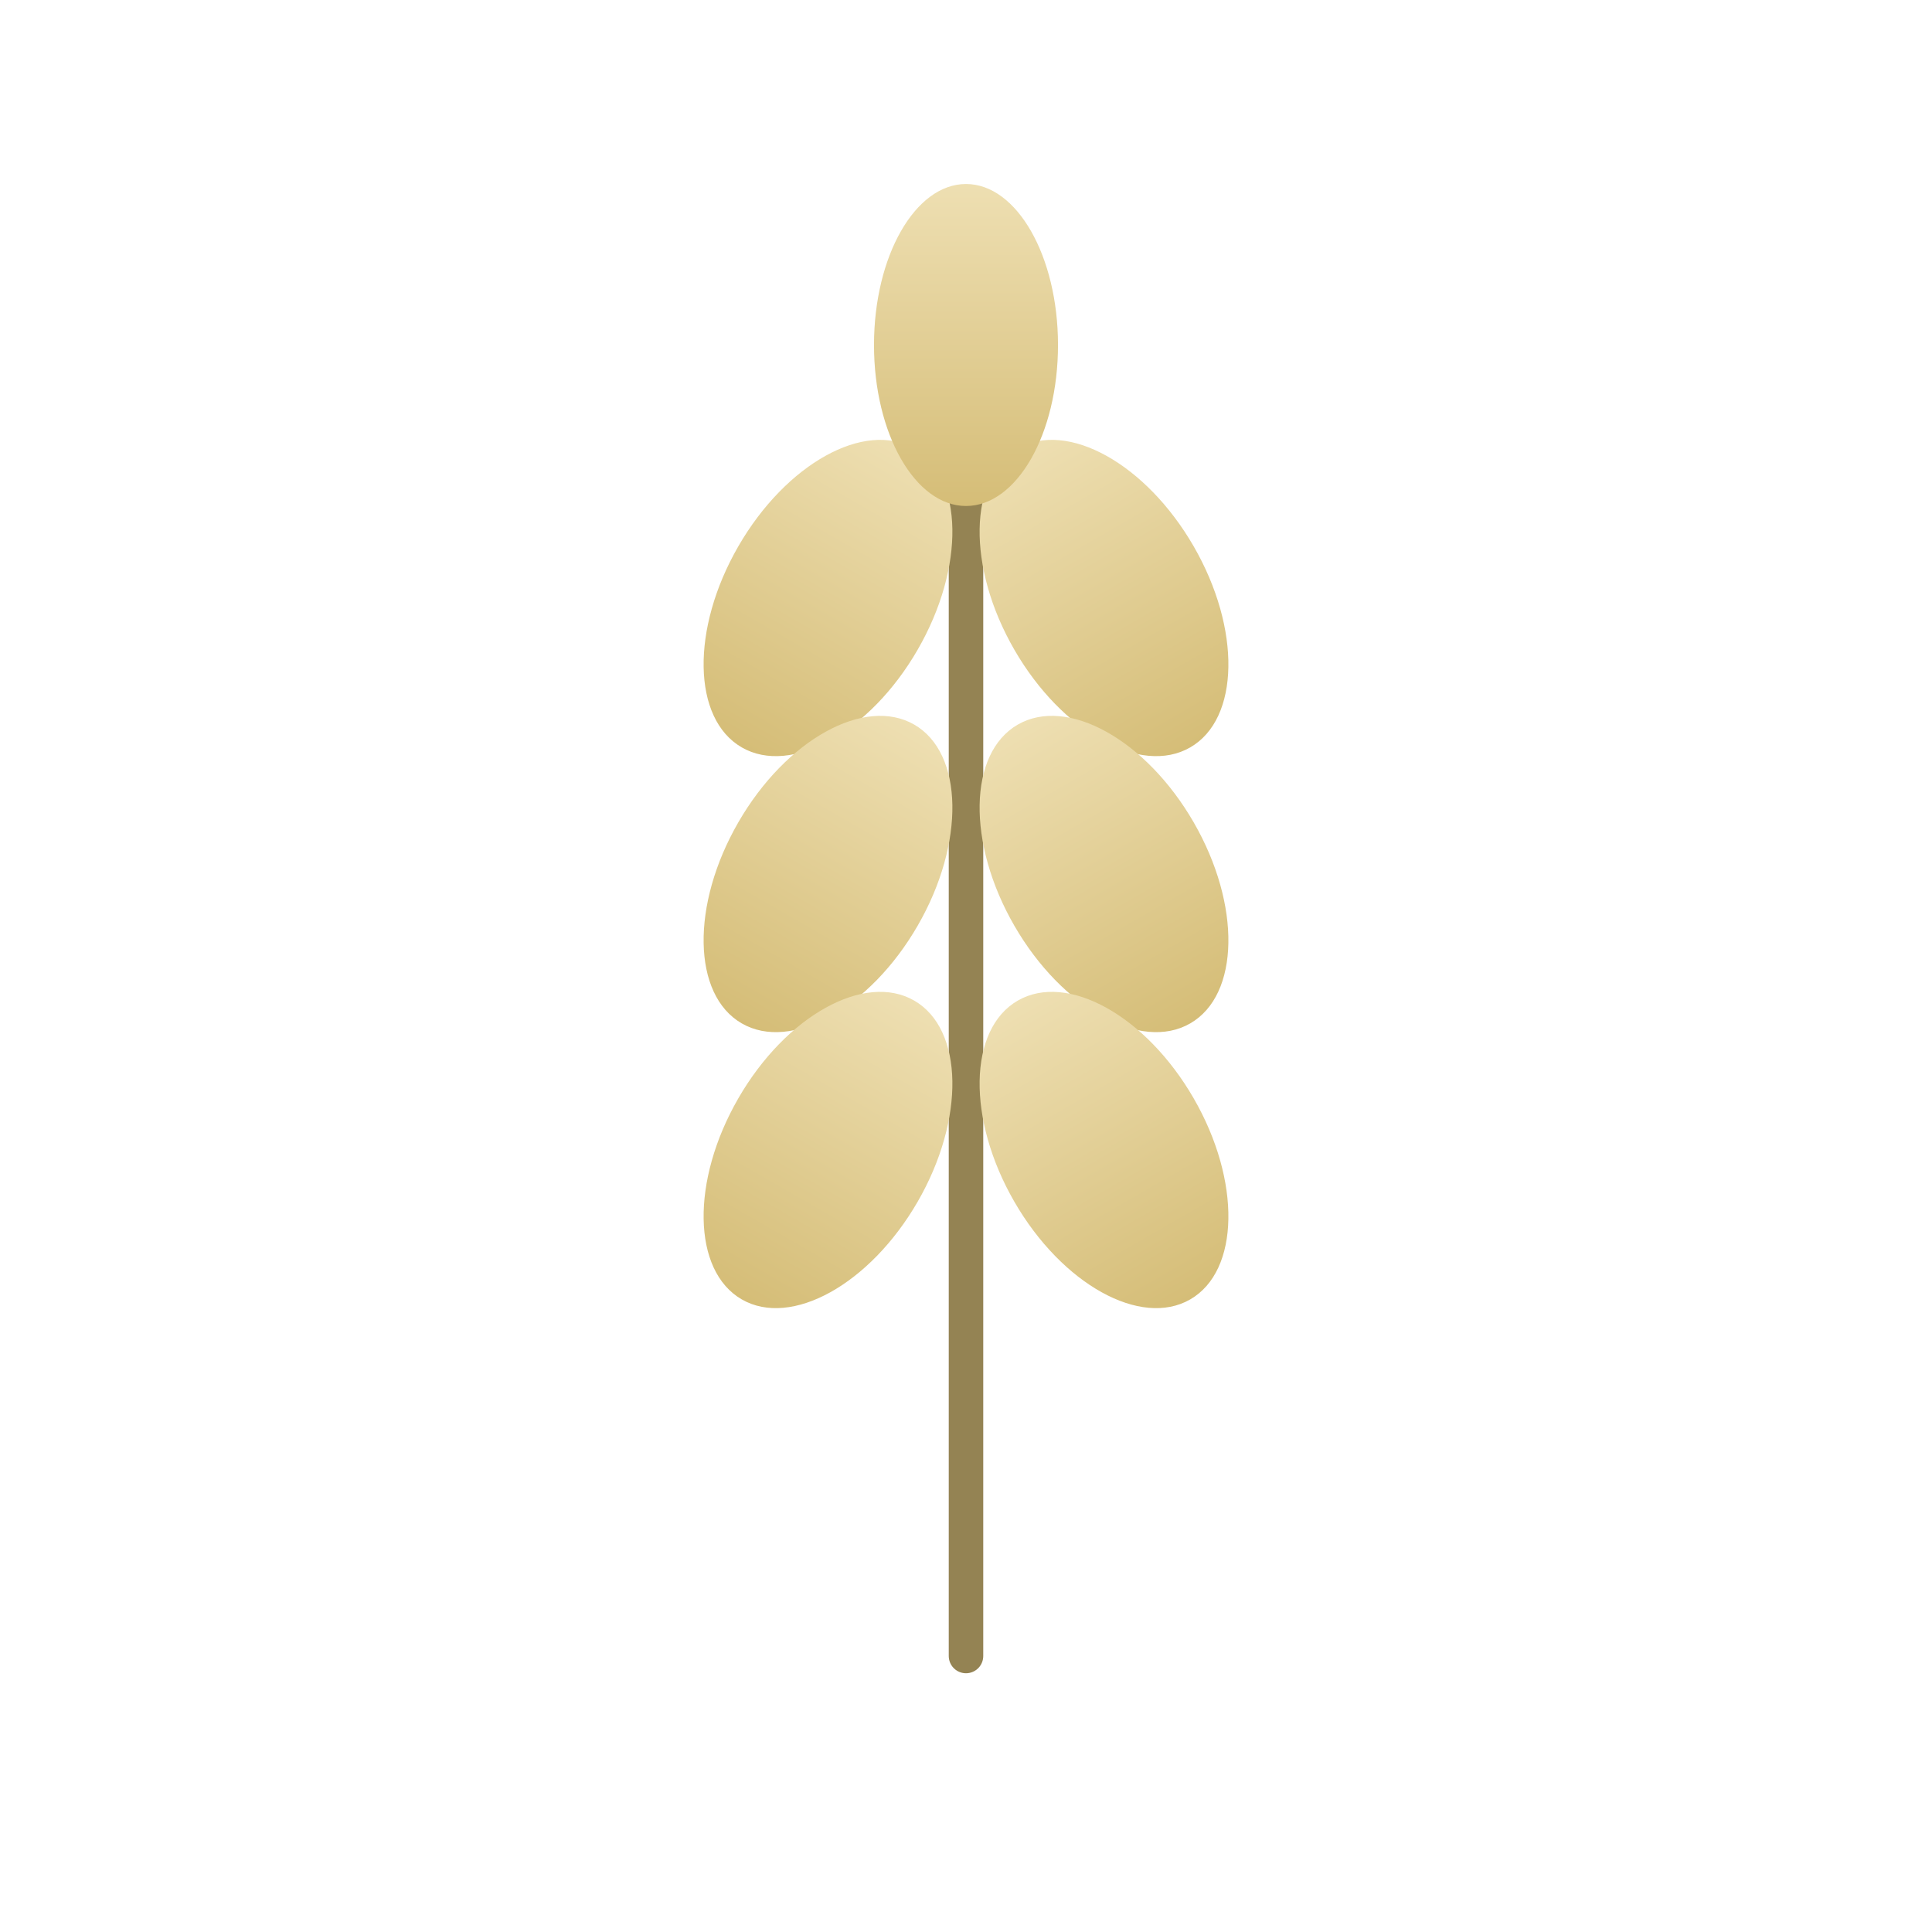
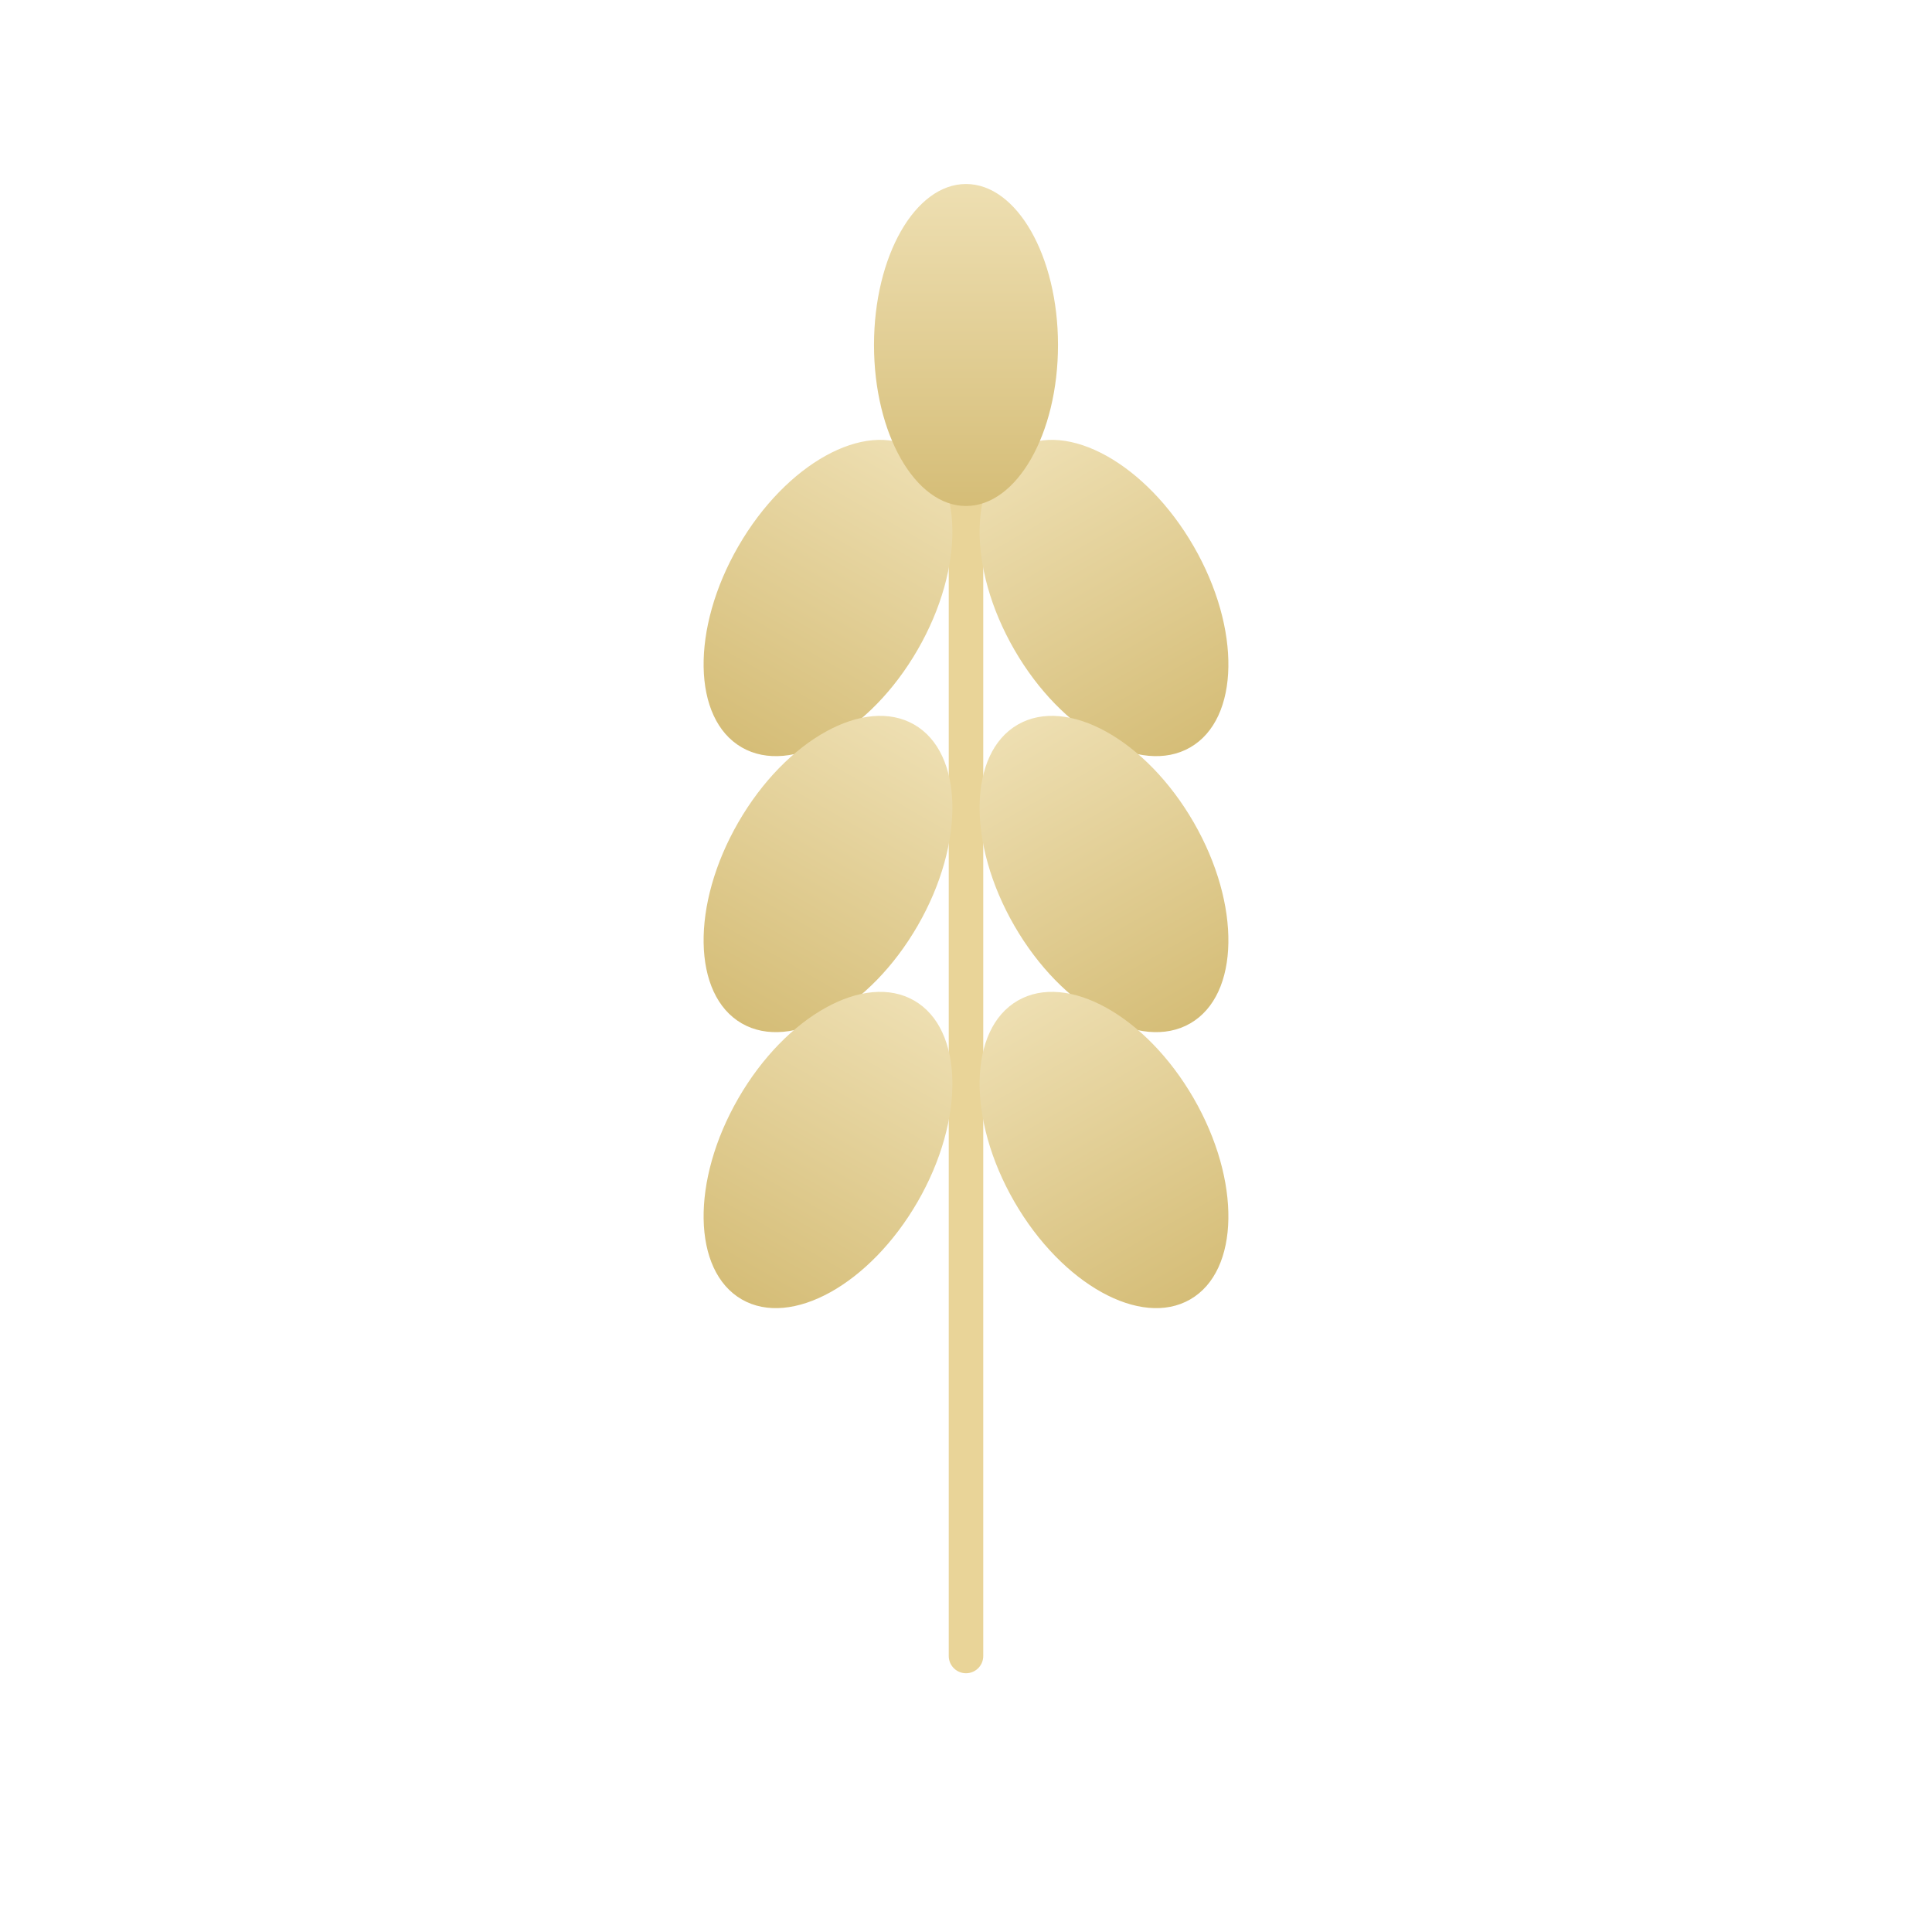
<svg xmlns="http://www.w3.org/2000/svg" viewBox="36 26 168 168" width="240" height="240">
  <defs>
    <linearGradient id="s8foodwheat1" x1="0" y1="0" x2="0" y2="1">
      <stop offset="0" stop-color="#eedfb2" />
      <stop offset="1" stop-color="#d5bd77" />
    </linearGradient>
    <linearGradient id="s8foodwheat2" x1="0" y1="0" x2="0" y2="1">
      <stop offset="0" stop-color="#eedfb2" />
      <stop offset="1" stop-color="#d5bd77" />
    </linearGradient>
    <linearGradient id="s8foodwheat3" x1="0" y1="0" x2="0" y2="1">
      <stop offset="0" stop-color="#eedfb2" />
      <stop offset="1" stop-color="#d5bd77" />
    </linearGradient>
    <linearGradient id="s8foodwheat4" x1="0" y1="0" x2="0" y2="1">
      <stop offset="0" stop-color="#eedfb2" />
      <stop offset="1" stop-color="#d5bd77" />
    </linearGradient>
    <linearGradient id="s8foodwheat5" x1="0" y1="0" x2="0" y2="1">
      <stop offset="0" stop-color="#eedfb2" />
      <stop offset="1" stop-color="#d5bd77" />
    </linearGradient>
    <linearGradient id="s8foodwheat6" x1="0" y1="0" x2="0" y2="1">
      <stop offset="0" stop-color="#eedfb2" />
      <stop offset="1" stop-color="#d5bd77" />
    </linearGradient>
    <linearGradient id="s8foodwheat7" x1="0" y1="0" x2="0" y2="1">
      <stop offset="0" stop-color="#eedfb2" />
      <stop offset="1" stop-color="#d5bd77" />
    </linearGradient>
  </defs>
-   <path d="M120 170V60" stroke="#948353" stroke-width="3" stroke-linecap="round" />
+   <path d="M120 170V60" stroke="#e3c97f" stroke-width="3" stroke-linecap="round" stroke-opacity=".8" />
  <ellipse cx="108" cy="78" rx="9" ry="15" transform="rotate(30 108 78)" fill="url(#s8foodwheat1)" stroke="none" stroke-width="3" stroke-linejoin="round" stroke-linecap="round" />
  <ellipse cx="108" cy="102" rx="9" ry="15" transform="rotate(30 108 102)" fill="url(#s8foodwheat2)" stroke="none" stroke-width="3" stroke-linejoin="round" stroke-linecap="round" />
  <ellipse cx="108" cy="126" rx="9" ry="15" transform="rotate(30 108 126)" fill="url(#s8foodwheat3)" stroke="none" stroke-width="3" stroke-linejoin="round" stroke-linecap="round" />
  <ellipse cx="132" cy="78" rx="9" ry="15" transform="rotate(-30 132 78)" fill="url(#s8foodwheat4)" stroke="none" stroke-width="3" stroke-linejoin="round" stroke-linecap="round" />
  <ellipse cx="132" cy="102" rx="9" ry="15" transform="rotate(-30 132 102)" fill="url(#s8foodwheat5)" stroke="none" stroke-width="3" stroke-linejoin="round" stroke-linecap="round" />
  <ellipse cx="132" cy="126" rx="9" ry="15" transform="rotate(-30 132 126)" fill="url(#s8foodwheat6)" stroke="none" stroke-width="3" stroke-linejoin="round" stroke-linecap="round" />
  <ellipse cx="120" cy="56" rx="8" ry="14" fill="url(#s8foodwheat7)" stroke="none" stroke-width="3" stroke-linejoin="round" stroke-linecap="round" />
</svg>
